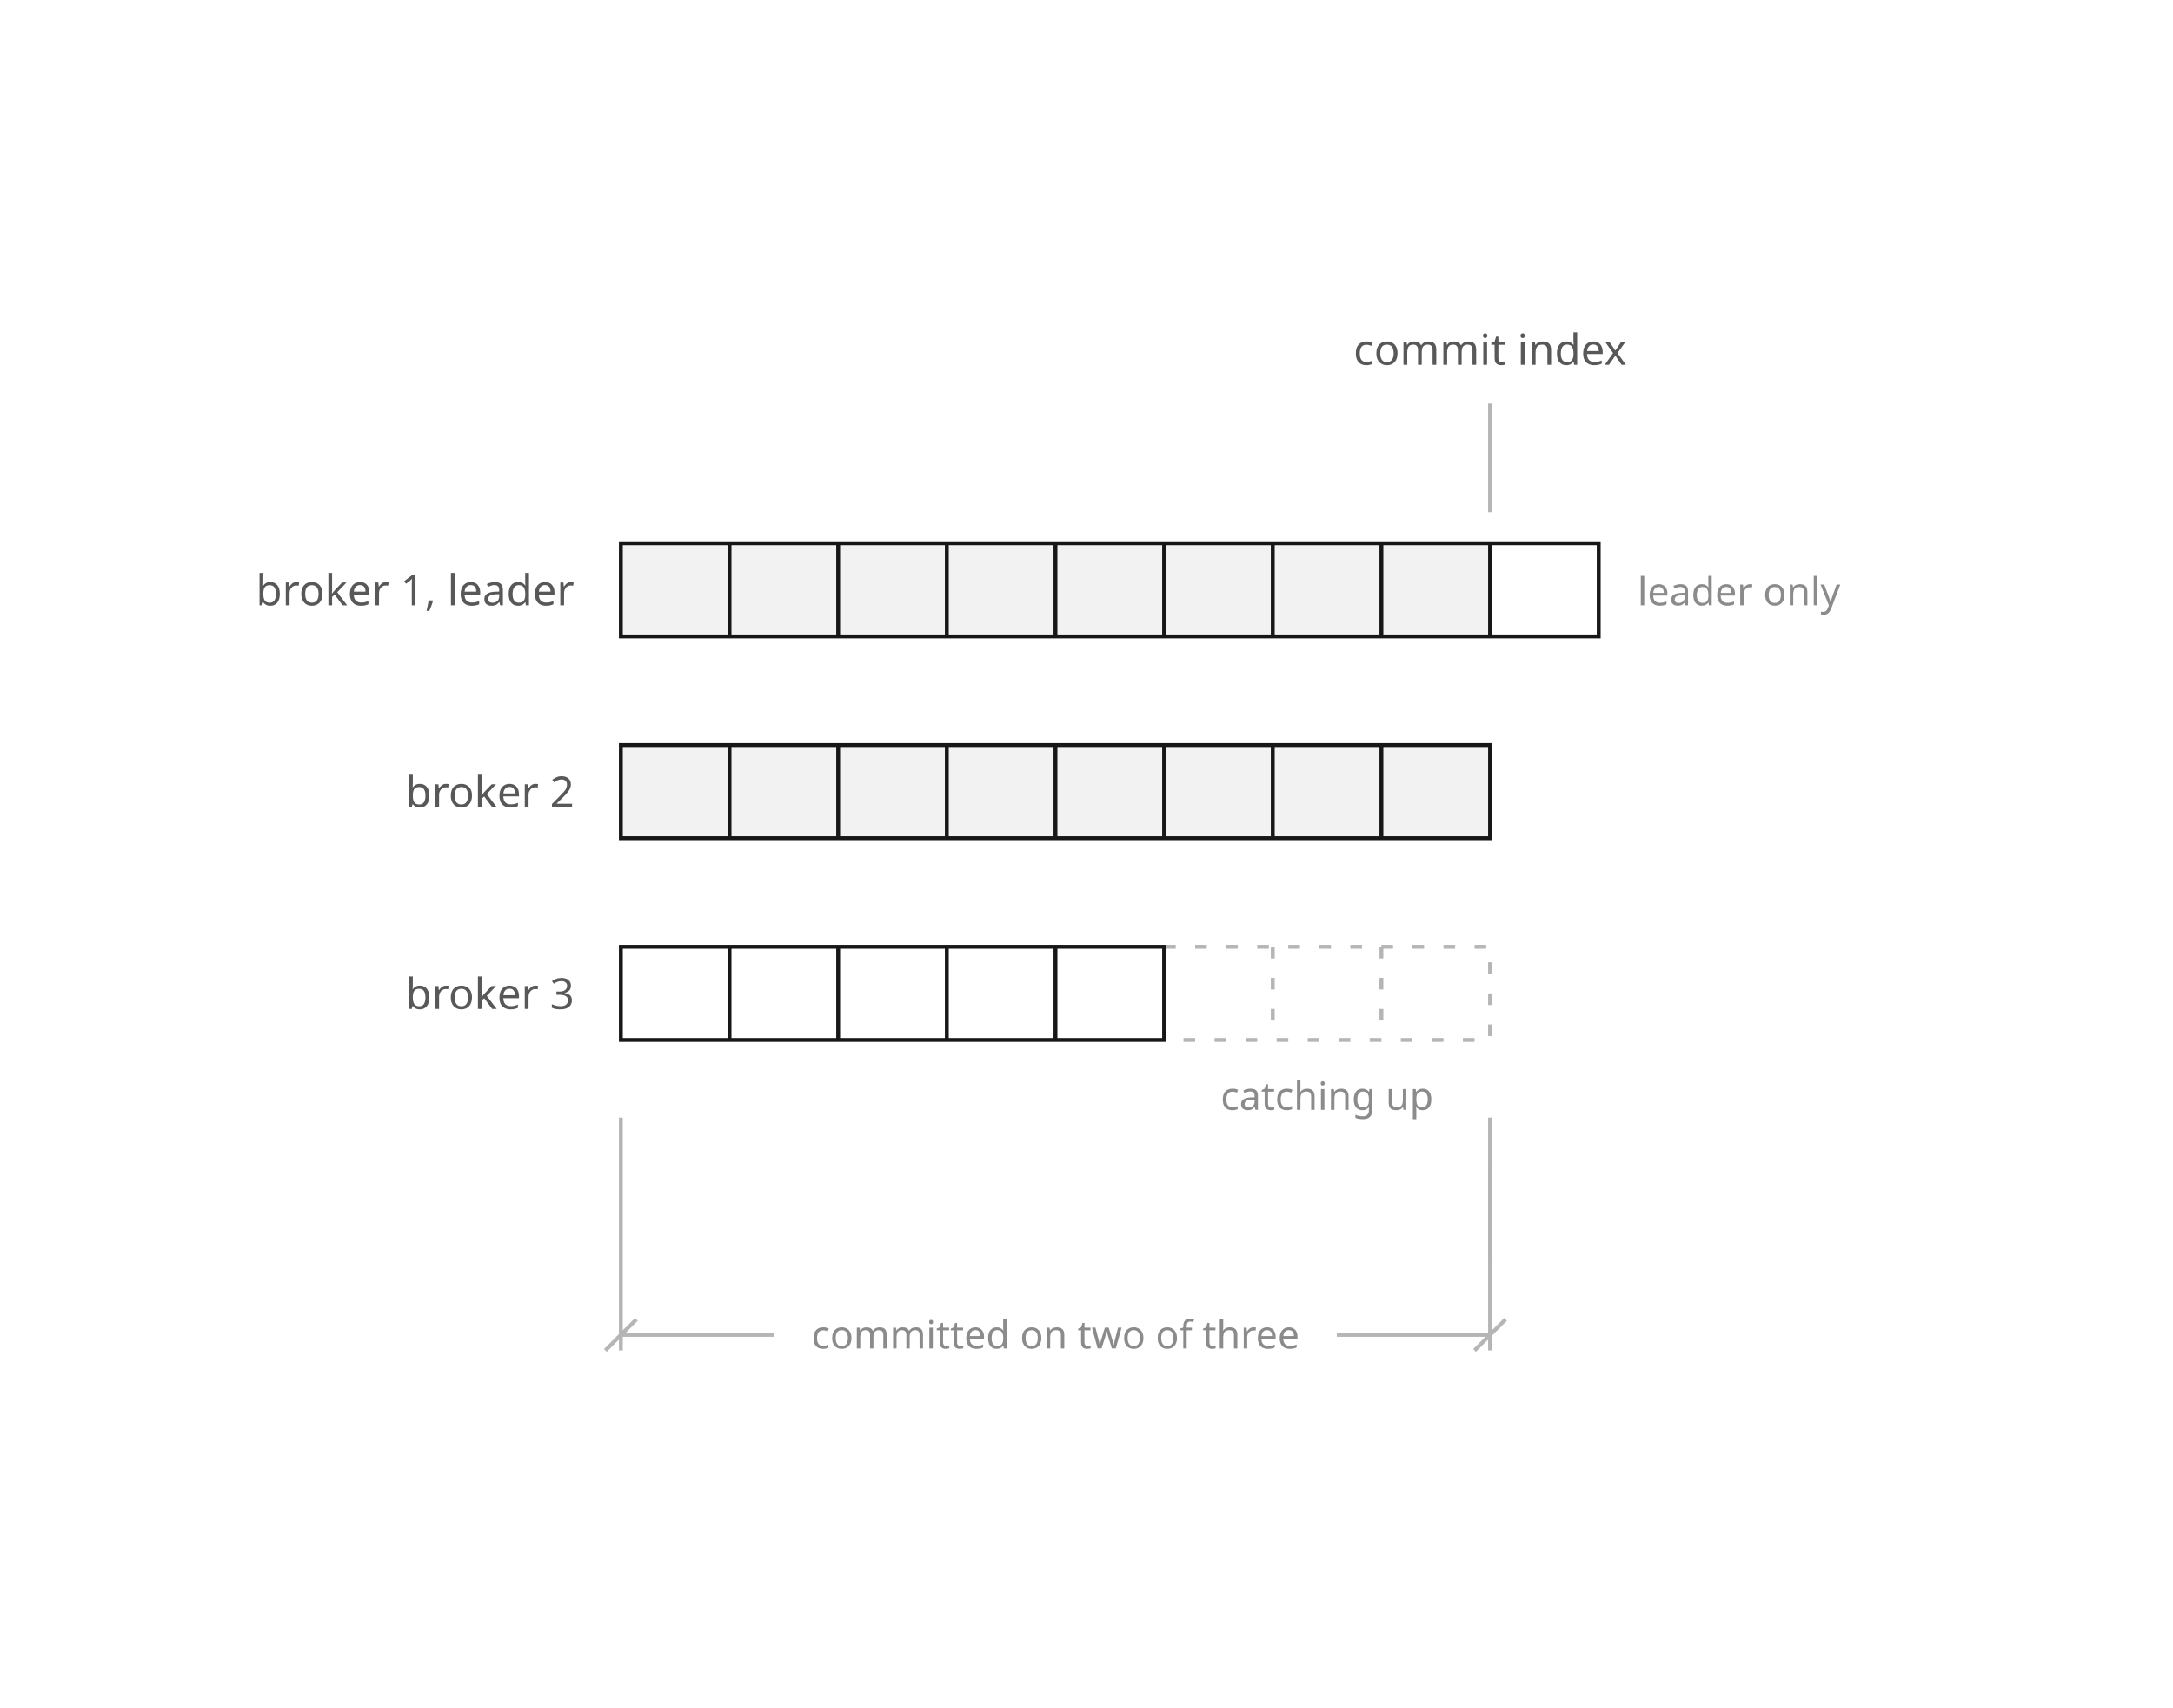
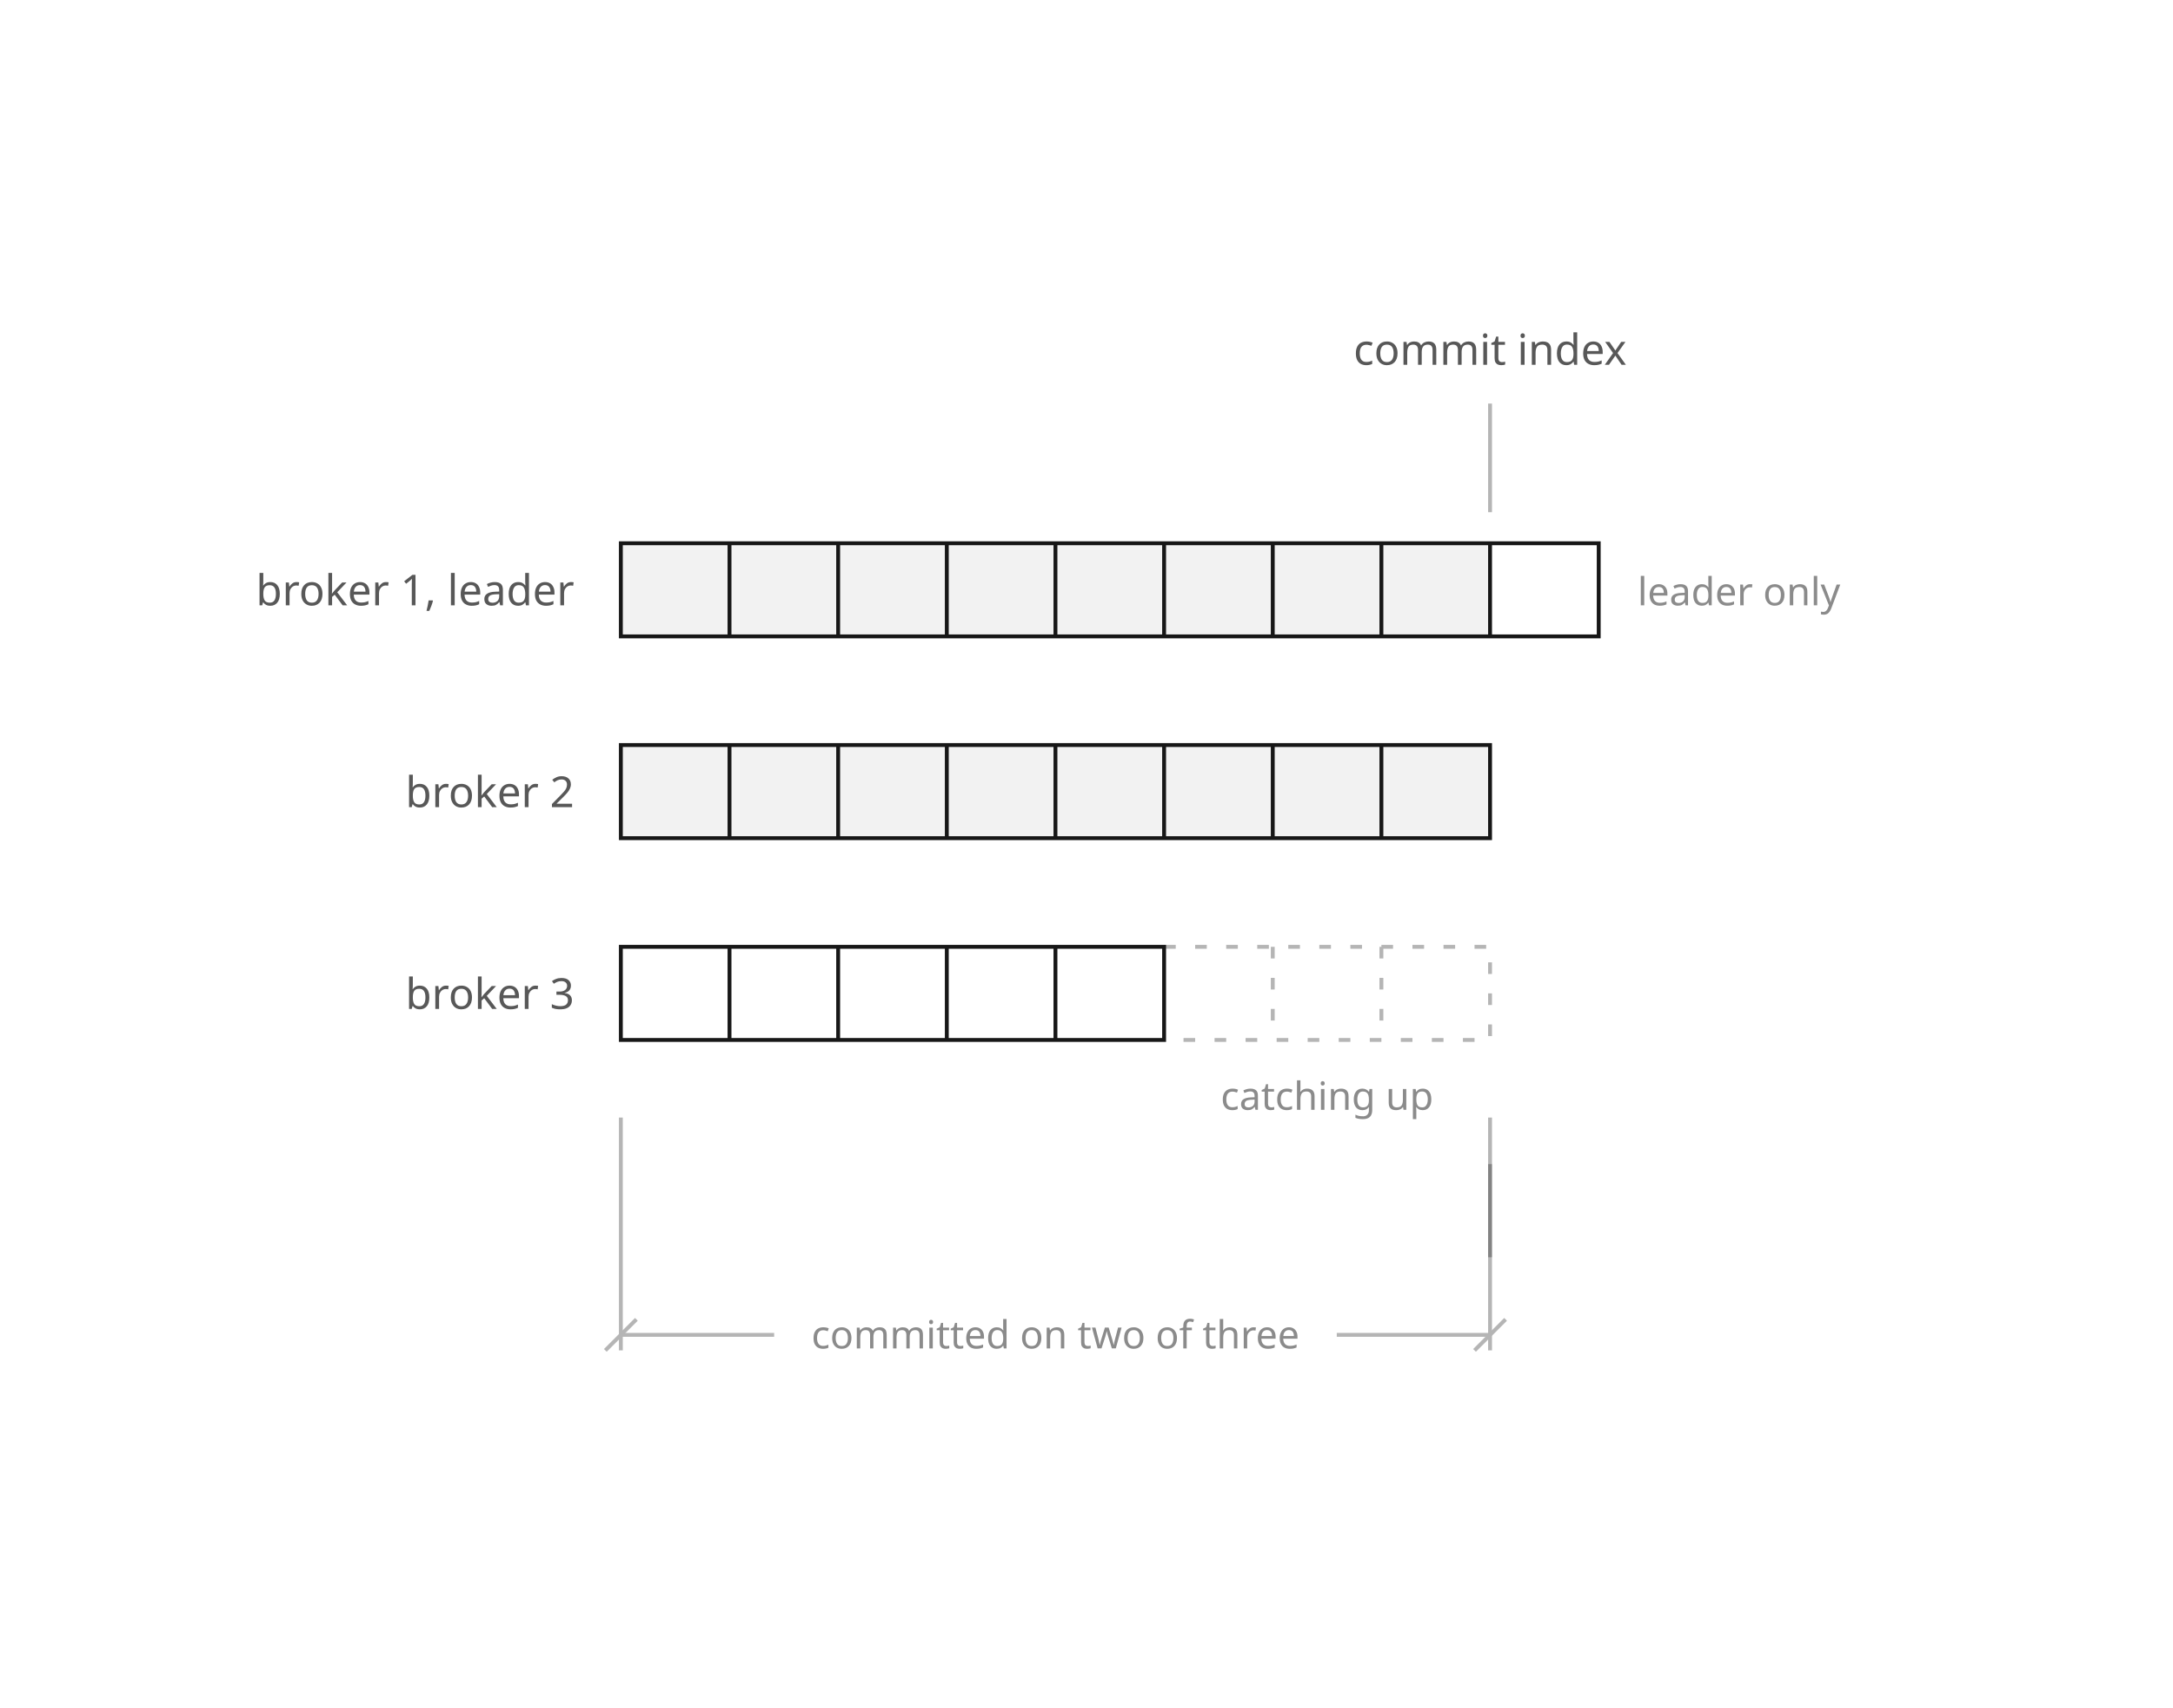
<svg xmlns="http://www.w3.org/2000/svg" class="dg dg-quorum" viewBox="0 0 560 440" width="560" height="440" fill="none" stroke="currentColor" stroke-width="1" focusable="false" style="overflow:visible;font-family:Pollen, sans-serif;font-optical-sizing:auto;font-synthesis:none;font-weight:400;color:#171717" role="img" aria-labelledby="dg-quorum-title" aria-describedby="dg-quorum-desc">
-   <g fill="currentColor" fill-opacity="0.055" stroke="none">
-     <path d="M160 140h224v24h-224ZM160 192h224v24h-224Z" />
-   </g>
-   <g opacity="1">
-     <path d="M160 140h252v24h-252Z" />
-     <path d="M188 140v24M216 140v24M244 140v24M272 140v24M300 140v24M328 140v24M356 140v24M384 140v24" />
-     <path d="M160 192h224v24h-224Z" />
-     <path d="M188 192v24M216 192v24M244 192v24M272 192v24M300 192v24M328 192v24M356 192v24" />
-     <path d="M160 244h140v24h-140Z" />
-     <path d="M188 244v24M216 244v24M244 244v24M272 244v24" />
-   </g>
  <g opacity="0.32" stroke-dasharray="3 5">
    <path d="M300 244h84v24h-84M328 244v24M356 244v24" />
-   </g>
-   <g opacity="0.32">
-     <path d="M384 104L384 132" />
-     <path d="M384 300L384 324" />
-     <path d="M160 288L160 348" />
-     <path d="M384 288L384 348" />
-     <path d="M160 344L199.5 344" />
-     <path d="M344.5 344L384 344" />
-     <path d="M156 348l8-8M380 348l8-8" />
  </g>
  <g fill="currentColor" stroke="none" font-size="11" text-anchor="end" opacity="0.72">
    <text x="148" y="156">broker 1, leader</text>
    <text x="148" y="208">broker 2</text>
    <text x="148" y="260">broker 3</text>
  </g>
  <g fill="currentColor" stroke="none" font-size="10" text-anchor="middle" opacity="0.5">
    <text x="342" y="286">catching up</text>
-     <text x="272" y="347.5">committed on two of three</text>
  </g>
-   <g fill="currentColor" stroke="none" font-size="10" text-anchor="start" opacity="0.5">
-     <text x="422" y="156">leader only</text>
+   <g class="dg-logs">
+     <g fill="currentColor" fill-opacity="0.055" stroke="none">
+       <path d="M160 140h224v24h-224ZM160 192h224v24h-224Z" />
+     </g>
+     <g opacity="1">
+       <path d="M160 140h252v24h-252Z" />
+       <path d="M188 140v24M216 140v24M244 140v24M272 140v24M300 140v24M328 140v24M356 140v24M384 140v24" />
+       <path d="M160 192h224v24h-224Z" />
+       <path d="M188 192v24M216 192v24M244 192v24M272 192v24M300 192v24M328 192v24M356 192v24" />
+       <path d="M160 244h140v24h-140Z" />
+       <path d="M188 244v24M216 244v24M244 244v24M272 244v24" />
+     </g>
  </g>
-   <g fill="currentColor" stroke="none" font-size="11" text-anchor="middle" opacity="0.72">
-     <text x="384" y="94">commit index</text>
+   <g class="dg-note">
+     <g fill="currentColor" stroke="none" font-size="10" text-anchor="start" opacity="0.5">
+       <text x="422" y="156">leader only</text>
+     </g>
+   </g>
+   <g class="dg-commit">
+     <g opacity="0.32">
+       <path d="M384 104L384 132" />
+       <path d="M384 300L384 324" />
+     </g>
+     <g fill="currentColor" stroke="none" font-size="11" text-anchor="middle" opacity="0.72">
+       <text x="384" y="94">commit index</text>
+     </g>
+   </g>
+   <g class="dg-dim">
+     <g opacity="0.32">
+       <path d="M160 288L160 348" />
+       <path d="M384 288L384 348" />
+       <path d="M160 344L199.5 344" />
+       <path d="M344.5 344L384 344" />
+       <path d="M156 348l8-8M380 348l8-8" />
+     </g>
+     <g fill="currentColor" stroke="none" font-size="10" text-anchor="middle" opacity="0.5">
+       <text x="272" y="347.5">committed on two of three</text>
+     </g>
  </g>
</svg>
